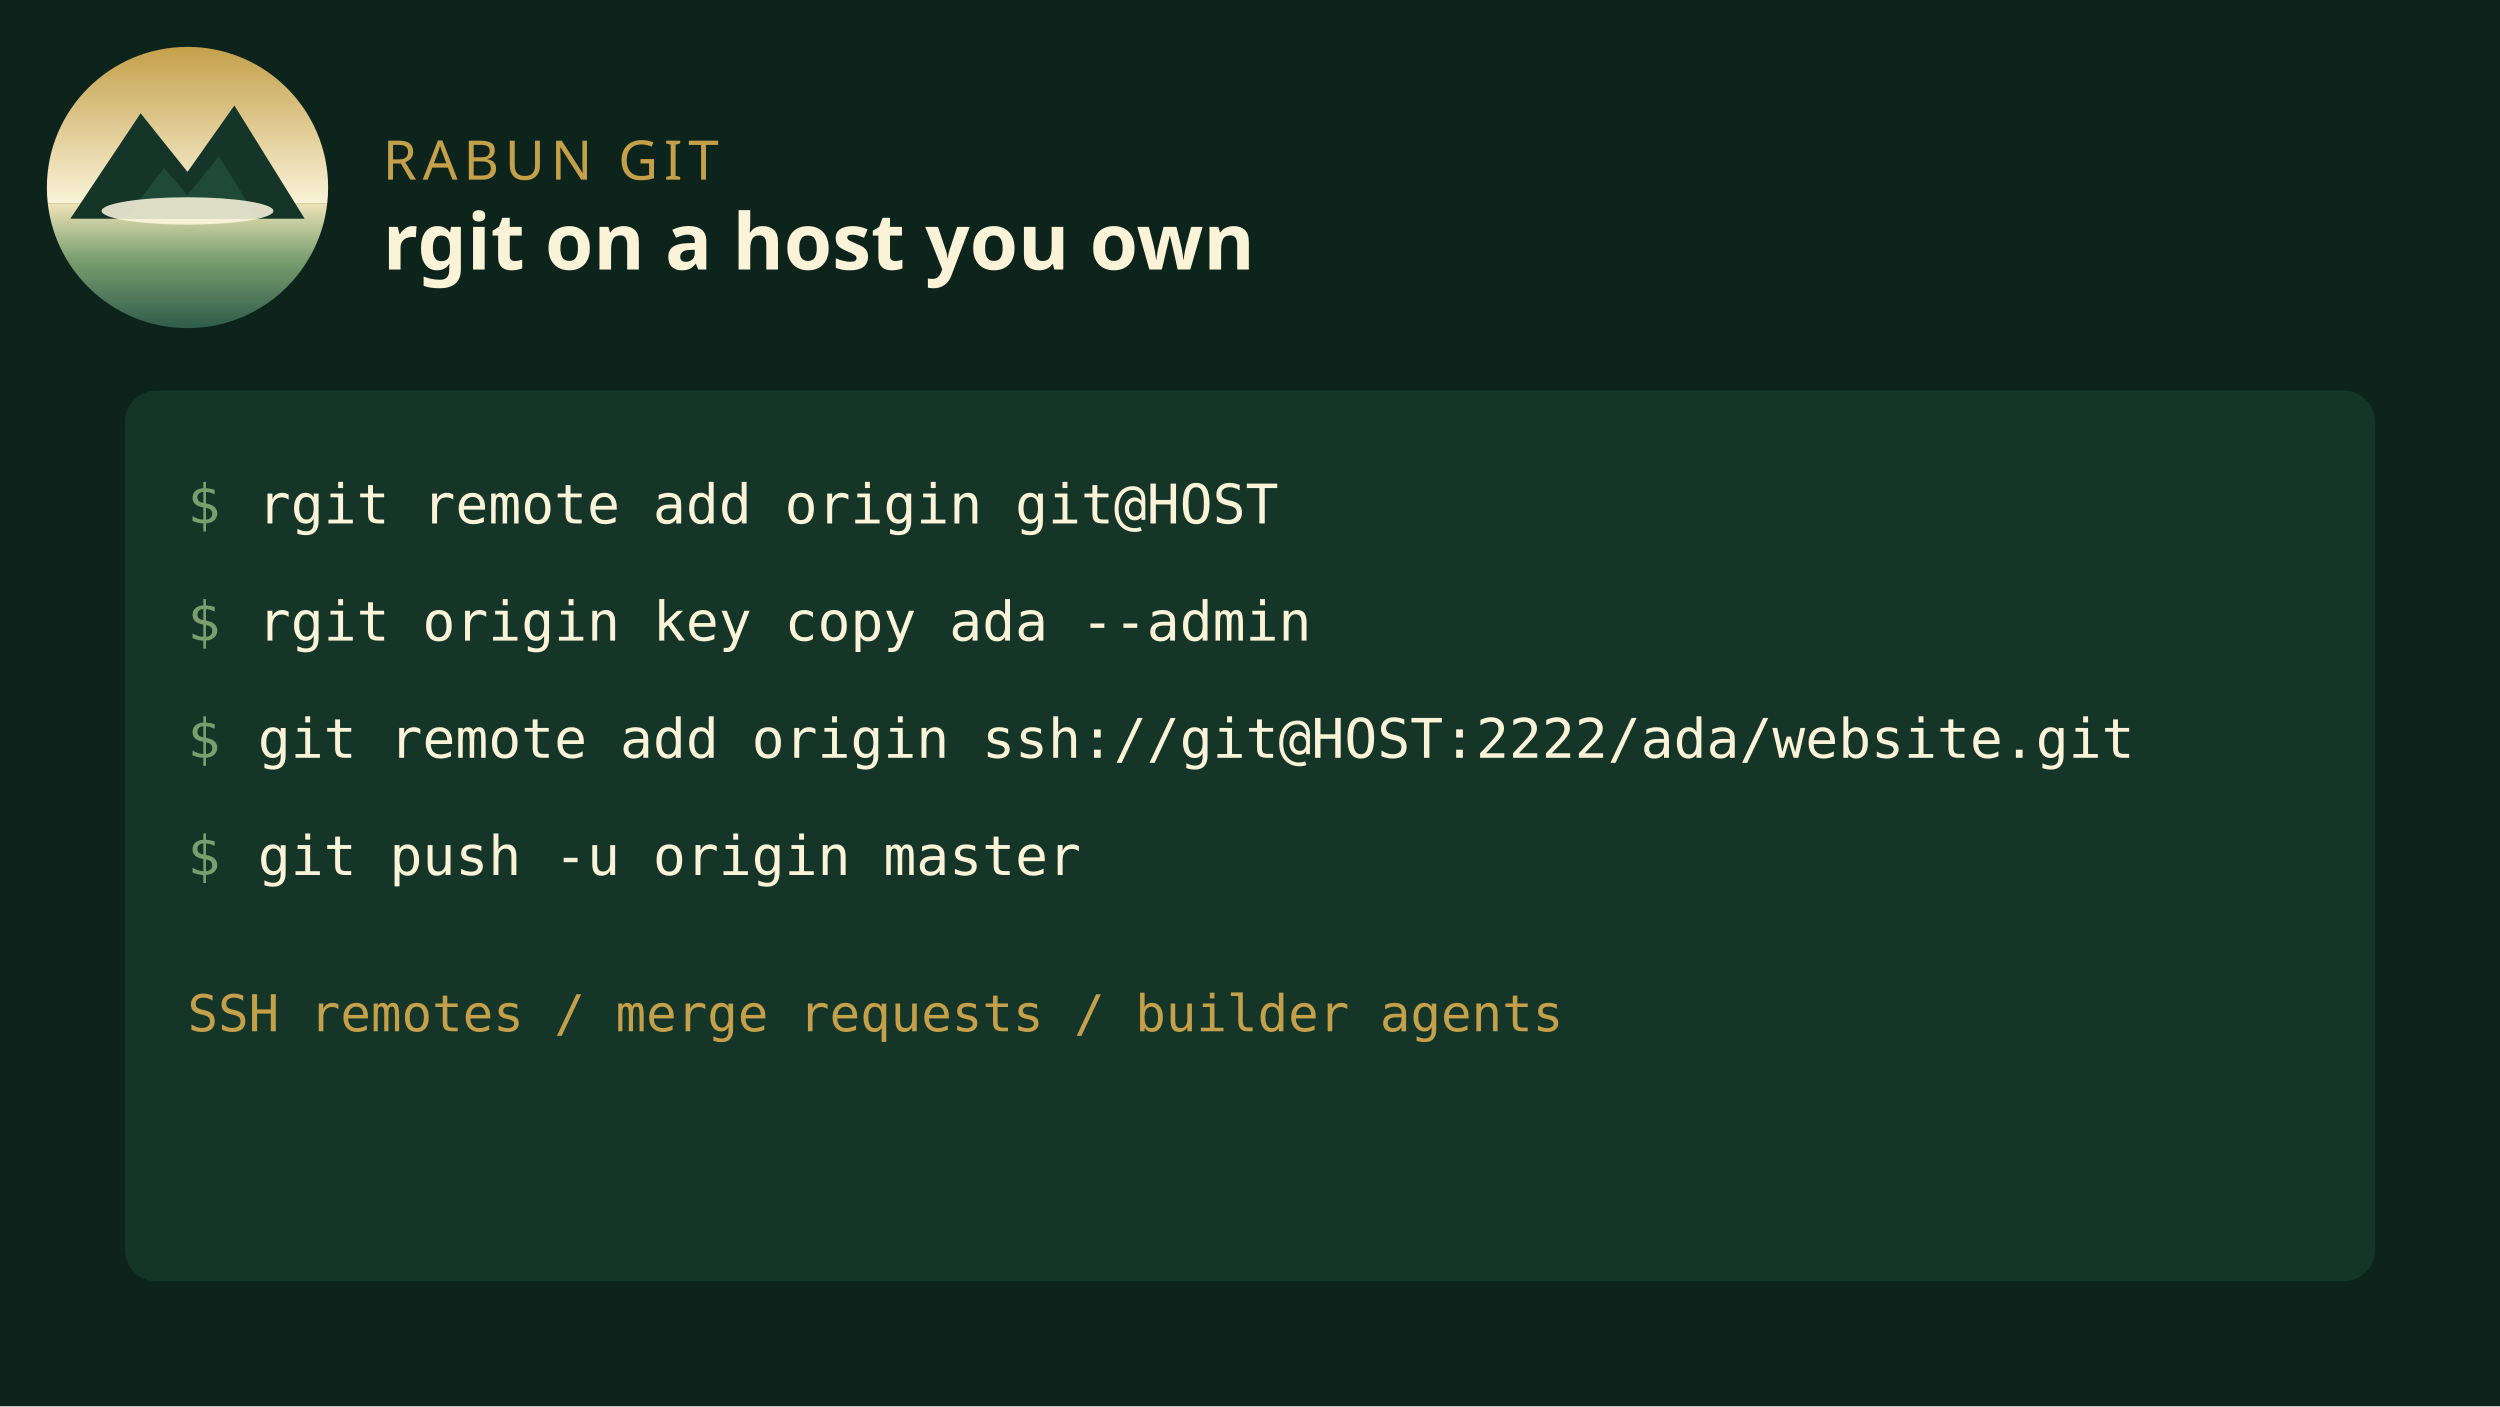
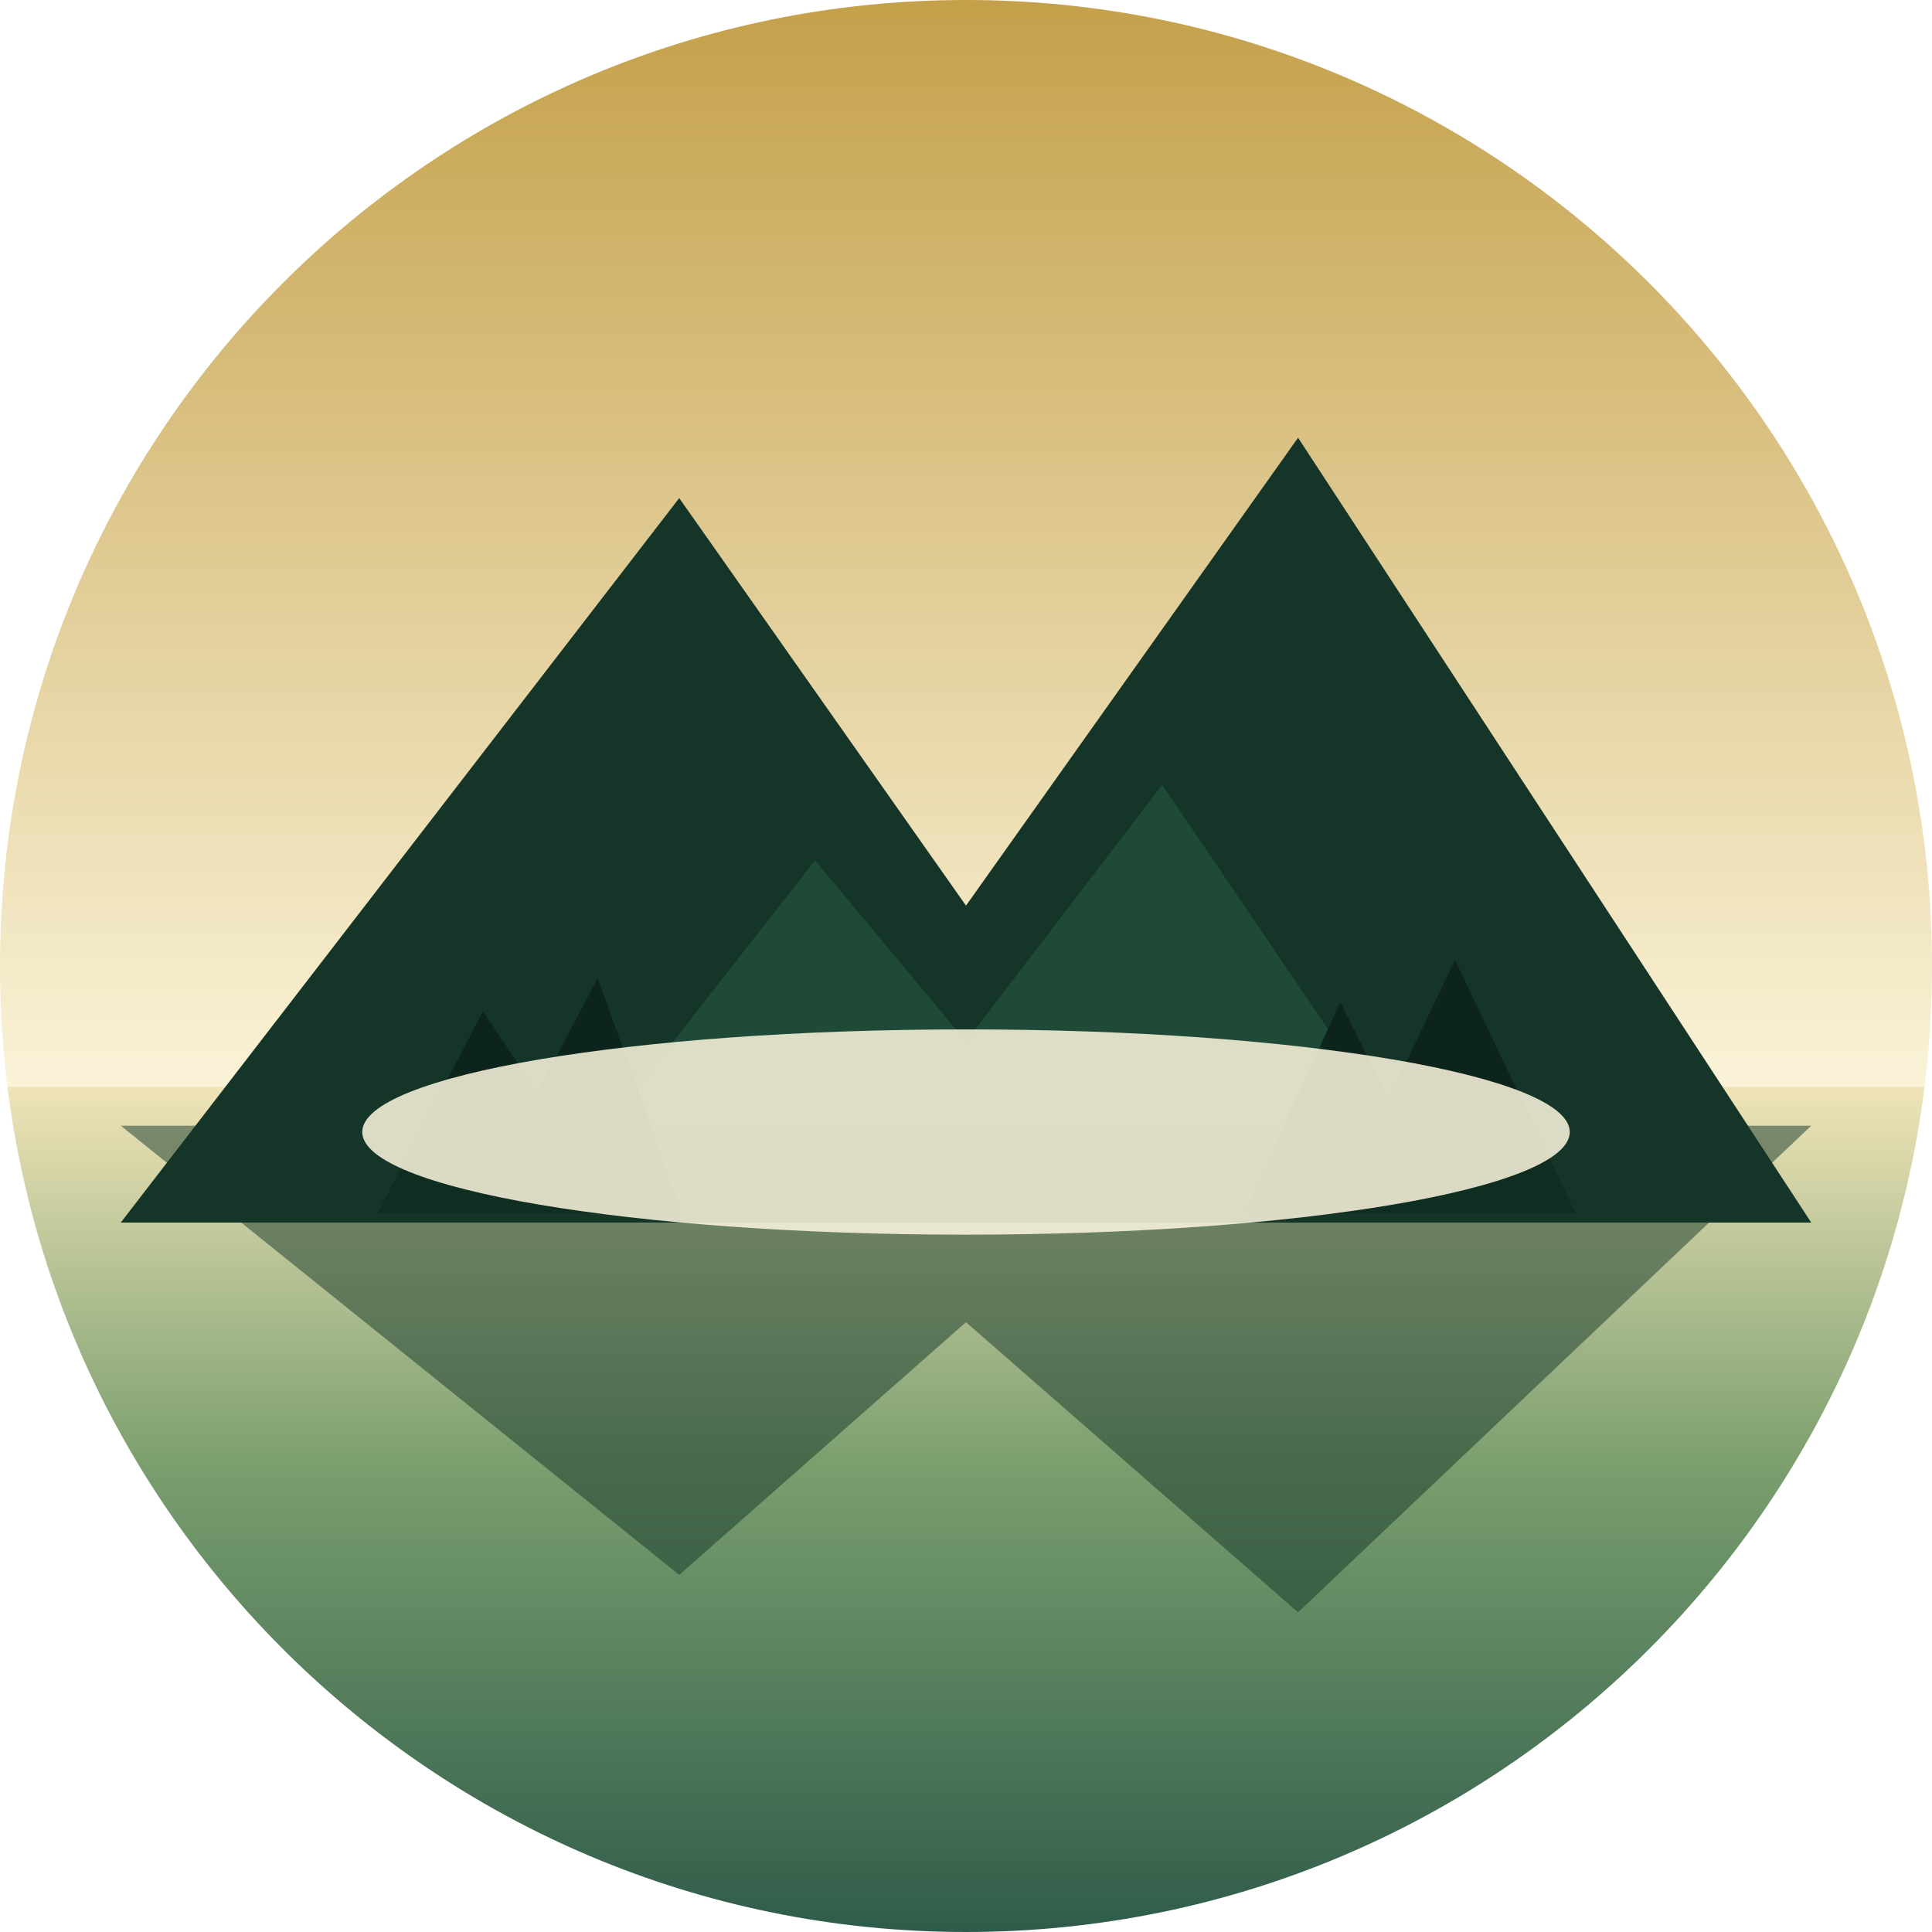
- <svg xmlns="http://www.w3.org/2000/svg" viewBox="0 0 1280 720" role="img" aria-label="Rabun Git command line">
+ <svg xmlns="http://www.w3.org/2000/svg" viewBox="0 0 64 64" role="img" aria-label="Rabun">
  <defs>
-     <linearGradient id="rgit-sky" x1="0" y1="0" x2="0" y2="1">
+     <linearGradient id="rgit-sky" x1="32" y1="0" x2="32" y2="36" gradientUnits="userSpaceOnUse">
      <stop stop-color="#c4a04a" />
      <stop offset="1" stop-color="#faf3d8" />
    </linearGradient>
-     <linearGradient id="rgit-water" x1="0" y1="0" x2="0" y2="1">
+     <linearGradient id="rgit-water" x1="32" y1="36" x2="32" y2="64" gradientUnits="userSpaceOnUse">
      <stop stop-color="#efe4b8" />
      <stop offset="0.45" stop-color="#7a9e6e" />
      <stop offset="1" stop-color="#2f5c4a" />
    </linearGradient>
    <clipPath id="rgit-mark">
-       <circle cx="96" cy="96" r="72" />
+       <circle cx="32" cy="32" r="32" />
    </clipPath>
  </defs>
-   <rect width="1280" height="720" fill="#0c241c" />
  <g clip-path="url(#rgit-mark)">
-     <rect x="24" y="24" width="144" height="80" fill="url(#rgit-sky)" />
-     <rect x="24" y="104" width="144" height="64" fill="url(#rgit-water)" />
-     <path fill="#143528" d="M36 112 72 58 96 88 120 54 156 112H36Z" />
-     <path fill="#1f4a38" d="M64 112 84 86 96 100 112 80 132 112H64Z" />
-     <ellipse cx="96" cy="108" rx="44" ry="7" fill="#fff8e0" opacity=".85" />
+     <rect width="64" height="36" fill="url(#rgit-sky)" />
+     <rect y="36" width="64" height="28" fill="url(#rgit-water)" />
+     <path fill="#143528" d="M4 40.5 22.5 16.5 32 30 43 14.5 60 40.5H4Z" />
+     <path fill="#1f4a38" d="M18 40 27 28.5 32 34.5 38.5 26 48 40H18Z" />
+     <path fill="#0c241c" d="M12.5 40.2 16 33.5 17.8 36.2 19.8 32.4 22.6 40.2H12.5Z" />
+     <path fill="#0c241c" d="M41.2 40.2 44.4 33.2 46 36.4 48.2 31.8 52.2 40.2H41.2Z" />
+     <g opacity=".5" transform="matrix(1 0 0 -.62 0 62.4)">
+       <path fill="#143528" d="M4 40.5 22.5 16.5 32 30 43 14.5 60 40.5H4Z" />
+     </g>
+     <ellipse cx="32" cy="37.5" rx="20" ry="3.4" fill="#fff8e0" opacity=".85" />
  </g>
-   <text x="196" y="92" fill="#c4a04a" font-family="ui-sans-serif, system-ui, sans-serif" font-size="28" letter-spacing="3">RABUN GIT</text>
-   <text x="196" y="138" fill="#faf3d8" font-family="ui-sans-serif, system-ui, sans-serif" font-size="40" font-weight="650">rgit on a host you own</text>
-   <rect x="64" y="200" width="1152" height="456" rx="16" fill="#143528" />
-   <text x="96" y="268" fill="#7a9e6e" font-family="ui-monospace, SFMono-Regular, Menlo, monospace" font-size="28">$</text>
-   <text x="132" y="268" fill="#faf3d8" font-family="ui-monospace, SFMono-Regular, Menlo, monospace" font-size="28">rgit remote add origin git@HOST</text>
-   <text x="96" y="328" fill="#7a9e6e" font-family="ui-monospace, SFMono-Regular, Menlo, monospace" font-size="28">$</text>
-   <text x="132" y="328" fill="#faf3d8" font-family="ui-monospace, SFMono-Regular, Menlo, monospace" font-size="28">rgit origin key copy ada --admin</text>
-   <text x="96" y="388" fill="#7a9e6e" font-family="ui-monospace, SFMono-Regular, Menlo, monospace" font-size="28">$</text>
-   <text x="132" y="388" fill="#faf3d8" font-family="ui-monospace, SFMono-Regular, Menlo, monospace" font-size="28">git remote add origin ssh://git@HOST:2222/ada/website.git</text>
-   <text x="96" y="448" fill="#7a9e6e" font-family="ui-monospace, SFMono-Regular, Menlo, monospace" font-size="28">$</text>
-   <text x="132" y="448" fill="#faf3d8" font-family="ui-monospace, SFMono-Regular, Menlo, monospace" font-size="28">git push -u origin master</text>
-   <text x="96" y="528" fill="#c4a04a" font-family="ui-monospace, SFMono-Regular, Menlo, monospace" font-size="26">SSH remotes / merge requests / builder agents</text>
</svg>
